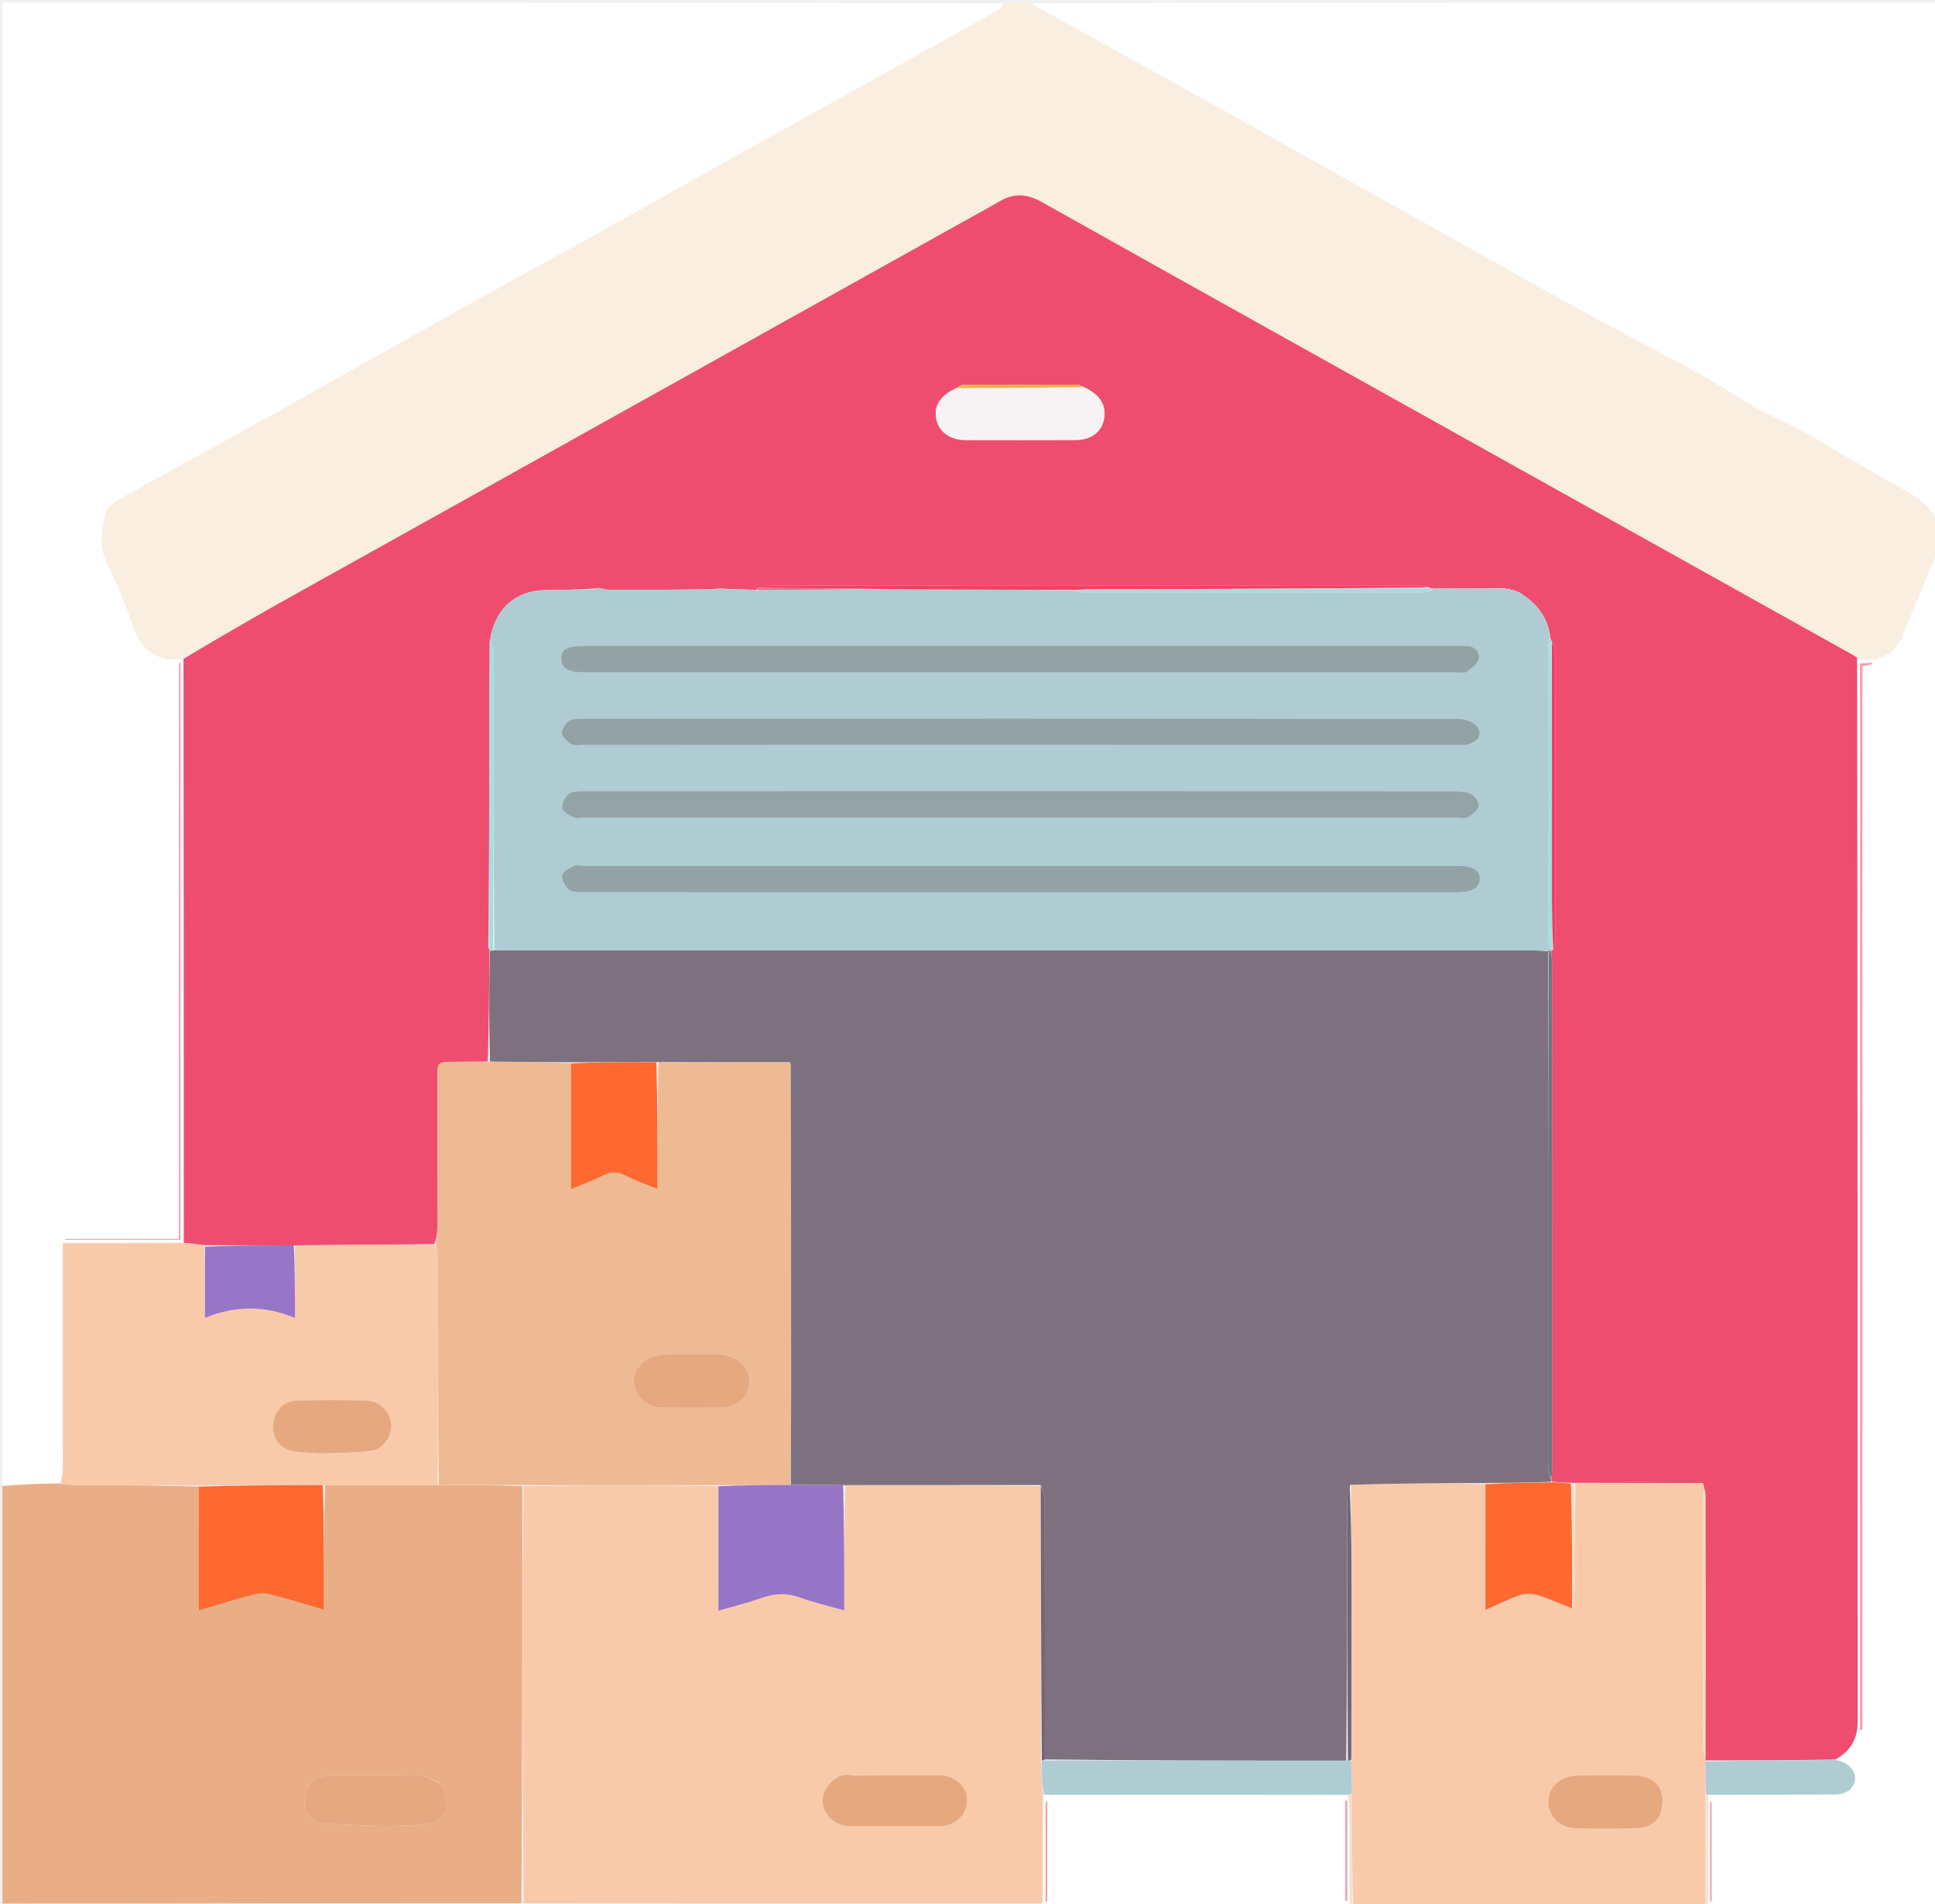
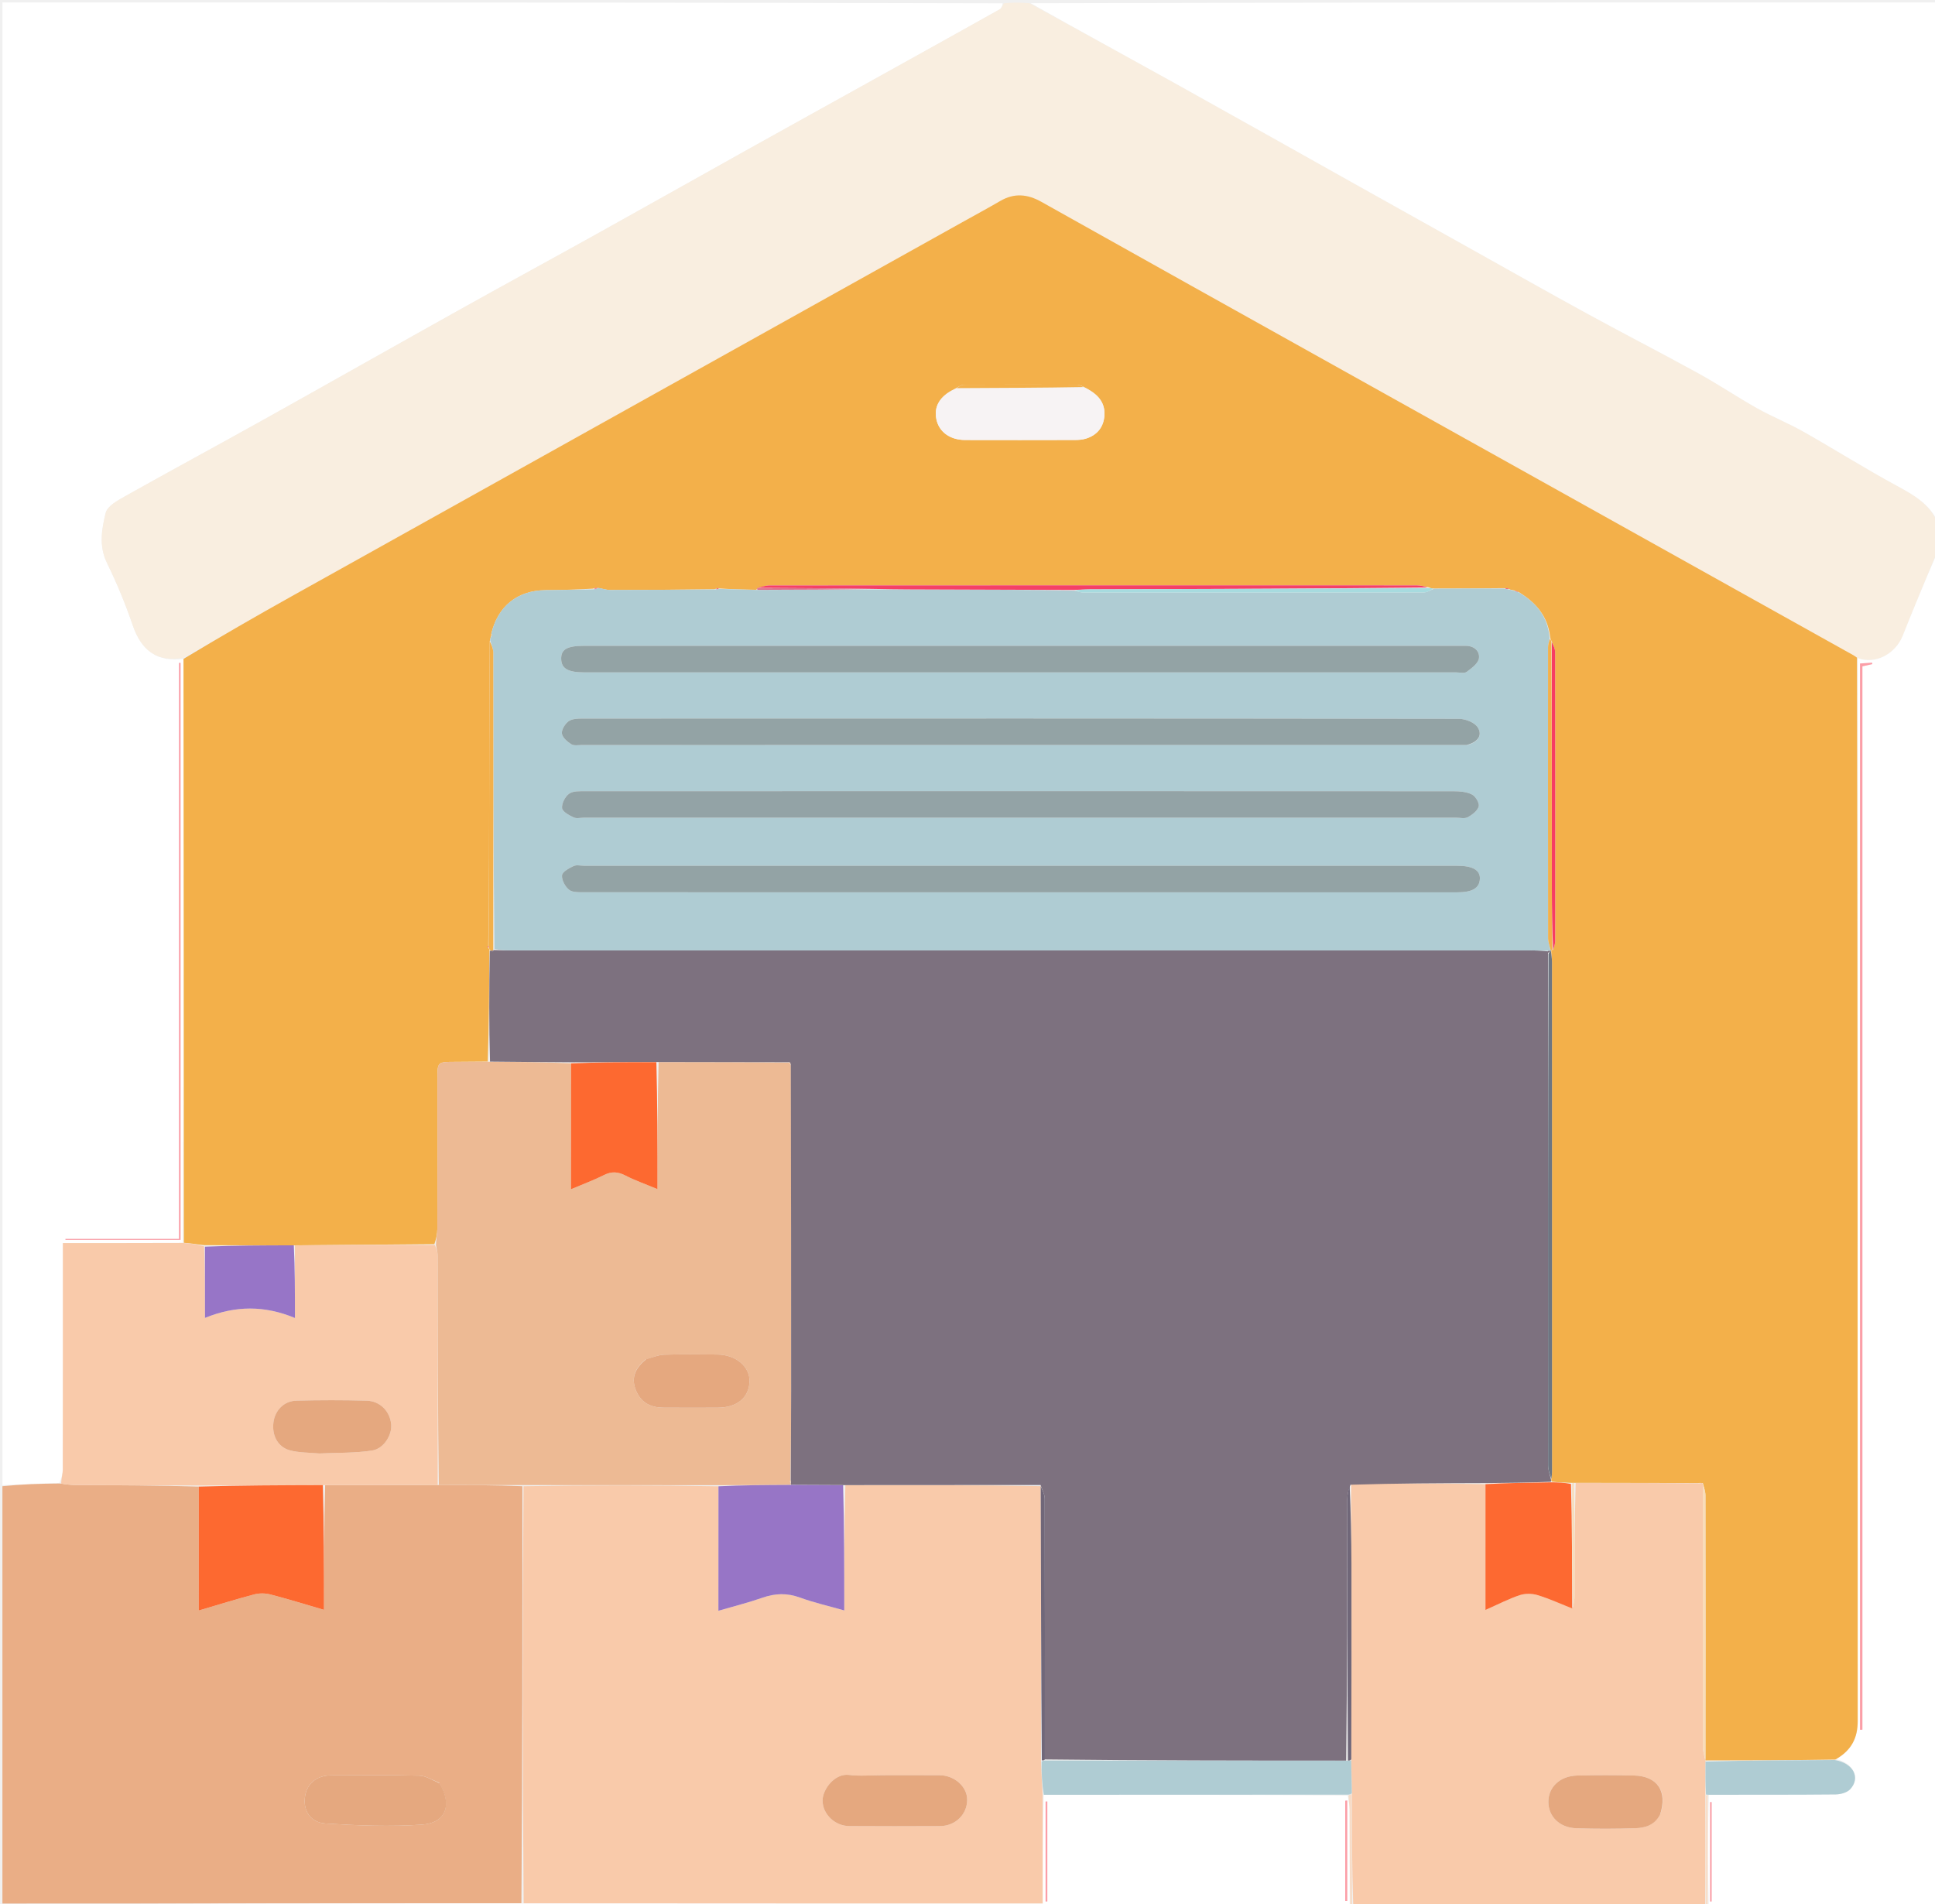
<svg xmlns="http://www.w3.org/2000/svg" version="1.1" id="Layer_1" x="0px" y="0px" width="100%" viewBox="0 0 800 787" enable-background="new 0 0 800 787" xml:space="preserve">
  <path fill="#fff" opacity="1" stroke="none" d=" M1,614   C1,409.751 1,205.503 1,1   C138.691,1 276.383,1 414.547,1.368   C414.431,2.473 413.996,3.481 413.234,3.907   C395.391,13.897 377.514,23.827 359.639,33.76   C342.622,43.217 325.585,52.639 308.583,62.125   C287.832,73.704 267.135,85.379 246.367,96.928   C227.499,107.421 208.525,117.724 189.673,128.247   C162.674,143.316 135.777,158.568 108.774,173.63   C89.776,184.227 70.631,194.56 51.662,205.207   C48.6,206.926 44.388,209.243 43.702,212.023   C42.043,218.743 40.804,225.754 44.25,232.802   C48.32,241.127 51.899,249.757 54.879,258.53   C58.489,269.156 65.204,273.866 75.862,272.416   C75.97,353.198 75.995,433.513 75.55,513.885   C58.833,513.941 42.584,513.941 26,513.941   C26,516.496 26,518.303 26,520.11   C26,549.252 26.019,578.395 25.956,607.537   C25.952,609.396 25.316,611.254 24.554,613.09   C16.423,613.379 8.711,613.689 1,614  M74,416.5   C74,448.246 74,479.993 74,512.217   C57.828,512.217 42.445,512.217 27.062,512.217   C27.067,512.344 27.073,512.471 27.079,512.598   C42.969,512.598 58.86,512.598 74.65,512.598   C74.65,432.821 74.65,353.448 74.65,274.074   C74.433,274.074 74.217,274.075 74,274.075   C74,321.217 74,368.358 74,416.5  z" />
  <path fill="#F9EEE0" opacity="1" stroke="none" d=" M75.779,271.951   C65.204,273.866 58.489,269.156 54.879,258.53   C51.899,249.757 48.32,241.127 44.25,232.802   C40.804,225.754 42.043,218.743 43.702,212.023   C44.388,209.243 48.6,206.926 51.662,205.207   C70.631,194.56 89.776,184.227 108.774,173.63   C135.777,158.568 162.674,143.316 189.673,128.247   C208.525,117.724 227.499,107.421 246.367,96.928   C267.135,85.379 287.832,73.704 308.583,62.125   C325.585,52.639 342.622,43.217 359.639,33.76   C377.514,23.827 395.391,13.897 413.234,3.907   C413.996,3.481 414.431,2.473 415.009,1.368   C418.361,1 421.723,1 425.662,1.336   C446.031,12.549 465.865,23.346 485.601,34.32   C510.745,48.301 535.806,62.43 560.909,76.484   C577.33,85.678 593.758,94.859 610.188,104.036   C625.617,112.654 640.995,121.368 656.504,129.84   C671.682,138.131 687.074,146.03 702.222,154.372   C710.473,158.916 718.309,164.208 726.526,168.816   C732.746,172.303 739.428,174.968 745.632,178.48   C758.634,185.841 771.285,193.836 784.422,200.938   C791.341,204.678 797.755,208.453 801,216   C801,220.025 801,224.049 800.657,228.665   C795.772,240.417 791.157,251.548 786.714,262.747   C783.77,270.17 775.64,274.902 767.755,271.912   C767.055,271.436 766.661,271.123 766.228,270.881   C695.886,231.625 625.538,192.379 555.198,153.12   C513.631,129.921 472.054,106.74 430.54,83.445   C424.789,80.218 419.34,79.722 413.562,83.079   C408.383,86.087 403.112,88.936 397.88,91.854   C305.515,143.368 213.14,194.865 120.792,246.41   C105.729,254.818 90.78,263.432 75.779,271.951  z" />
  <path fill="#fff" opacity="1" stroke="none" d=" M801,215.531   C797.755,208.453 791.341,204.678 784.422,200.938   C771.285,193.836 758.634,185.841 745.632,178.48   C739.428,174.968 732.746,172.303 726.526,168.816   C718.309,164.208 710.473,158.916 702.222,154.372   C687.074,146.03 671.682,138.131 656.504,129.84   C640.995,121.368 625.617,112.654 610.188,104.036   C593.758,94.859 577.33,85.678 560.909,76.484   C535.806,62.43 510.745,48.301 485.601,34.32   C465.865,23.346 446.031,12.549 426.12,1.336   C550.907,1 675.815,1 801,1   C801,72.354 801,143.708 801,215.531  z" />
  <path fill="#EAAE86" opacity="1" stroke="none" d=" M1,614.469   C8.711,613.689 16.423,613.379 24.883,613.348   C27.604,613.751 29.575,613.971 31.547,613.981   C48.432,614.065 65.318,614.11 82.18,614.622   C82.157,631.809 82.157,648.542 82.157,665.861   C90.241,663.482 97.644,661.158 105.139,659.189   C107.236,658.638 109.724,658.683 111.832,659.229   C118.996,661.085 126.071,663.286 133.95,665.58   C133.95,647.809 133.95,630.923 134.422,614.026   C150.249,613.999 165.605,613.982 181.434,613.976   C193.264,613.991 204.621,613.996 215.975,614.469   C215.992,672.237 216.013,729.536 215.57,786.898   C143.737,786.974 72.369,786.987 1,787   C1,729.646 1,672.292 1,614.469  M181.494,737.018   C178.794,736.012 176.114,734.209 173.39,734.138   C161.248,733.821 149.093,733.982 136.943,734.007   C130.799,734.02 126.668,737.558 126.039,743.246   C125.429,748.765 128.381,753.524 134.671,753.92   C147.897,754.753 161.251,755.301 174.443,754.385   C184.535,753.684 187.019,746.085 181.494,737.018  z" />
  <path fill="#F9CAAA" opacity="1" stroke="none" d=" M705,788   C656.646,788 608.292,788 559.469,787.531   C558.953,771.984 558.906,756.905 558.898,741.379   C558.834,736.572 558.732,732.213 558.676,727.394   C558.736,700.16 558.795,673.385 558.739,646.611   C558.716,635.644 558.444,624.677 558.629,613.516   C577.366,613.271 595.76,613.218 614.148,613.622   C614.143,630.958 614.143,647.839 614.143,665.625   C619.528,663.245 623.795,661.012 628.306,659.514   C630.546,658.771 633.41,658.804 635.684,659.496   C640.565,660.982 645.247,663.123 650.269,664.672   C650.685,662.879 650.977,661.41 650.979,659.94   C651.003,644.345 650.981,628.749 651.438,613.091   C668.619,613.066 685.332,613.101 702.138,613.248   C702.231,613.358 702.623,613.424 702.623,613.424   C702.623,613.424 702.946,613.158 703.218,613.125   C703.669,613.113 703.85,613.134 704.022,613.612   C704.01,650.146 703.99,686.223 704.048,722.3   C704.051,724.198 704.715,726.095 705.063,727.927   C705.055,727.862 705.185,727.841 705.131,728.317   C705.076,733.165 705.076,737.537 705.055,742.384   C705.024,757.905 705.012,772.953 705,788  M686.539,749.809   C689.48,740.539 685.198,734.295 675.511,734.073   C667.683,733.894 659.843,733.879 652.016,734.086   C644.896,734.274 640.097,738.914 640.154,745.066   C640.208,751.054 644.787,755.65 651.651,755.885   C659.807,756.164 667.985,756.14 676.141,755.871   C680.171,755.739 684.1,754.627 686.539,749.809  z" />
  <path fill="#fff" opacity="1" stroke="none" d=" M768.042,272.108   C775.64,274.902 783.77,270.17 786.714,262.747   C791.157,251.548 795.772,240.417 800.657,229.129   C801,415.333 801,601.667 801,788   C769.562,788 738.25,788 706.468,787.531   C706.02,772.06 706.042,757.058 706.528,742.033   C724.31,742.006 741.627,742.073 758.942,741.903   C760.991,741.883 763.651,741.14 764.954,739.736   C769.342,735.008 766.224,728.91 759.236,727.351   C765.52,723.706 768.043,718.498 768.041,711.577   C768,565.088 768.028,418.598 768.042,272.108  M769,694.5   C769,701.386 769,708.271 769,715.157   C769.328,715.152 769.656,715.148 769.984,715.143   C769.984,568.582 769.984,422.02 769.984,275.494   C771.621,275.128 772.849,274.852 774.077,274.577   C774.045,274.378 774.013,274.179 773.982,273.98   C772.42,274.086 770.858,274.191 769,274.316   C769,414.297 769,553.898 769,694.5  M707,771.494   C707,776.384 707,781.273 707,786.163   C707.217,786.156 707.435,786.149 707.652,786.142   C707.652,772.449 707.652,758.757 707.652,745.064   C707.435,745.065 707.217,745.065 707,745.065   C707,753.542 707,762.019 707,771.494  z" />
  <path fill="#fff" opacity="1" stroke="none" d=" M1,787.5   C72.369,786.987 143.737,786.974 216.032,786.962   C288.161,786.965 359.362,786.965 431.082,786.965   C431.082,771.625 431.082,756.845 431.545,742.039   C473.671,742.01 515.334,742.008 557.184,742.384   C557.58,744.539 557.964,746.313 557.971,748.089   C558.022,761.393 557.999,774.696 558,788   C372.333,788 186.667,788 1,787.5  M557,754.55   C557,751.167 557,747.784 557,744.401   C556.721,744.434 556.442,744.468 556.163,744.501   C556.163,758.311 556.163,772.12 556.163,785.93   C556.442,785.927 556.721,785.923 557,785.92   C557,775.792 557,765.665 557,754.55  M433,779.343   C433,767.836 433,756.328 433,744.821   C432.761,744.824 432.521,744.827 432.282,744.83   C432.282,758.604 432.282,772.378 432.282,786.151   C432.521,786.152 432.761,786.154 433,786.155   C433,784.199 433,782.243 433,779.343  z" />
  <path fill="#F7DCC7" opacity="1" stroke="none" d=" M558.25,788   C557.999,774.696 558.022,761.393 557.971,748.089   C557.964,746.313 557.58,744.539 557.497,742.37   C558.034,741.926 558.446,741.876 558.859,741.826   C558.906,756.905 558.953,771.984 559,787.531   C559,788 558.5,788 558.25,788  z" />
  <path fill="#F9DFCA" opacity="1" stroke="none" d=" M706.063,742.055   C706.042,757.058 706.02,772.06 705.999,787.531   C706,788 705.5,788 705.25,788   C705.012,772.953 705.024,757.905 705.301,742.424   C705.567,741.991 706.063,742.055 706.063,742.055  z" />
-   <path fill="#EF4D70" opacity="1" stroke="none" d=" M767.755,271.912   C768.028,418.598 768,565.088 768.041,711.577   C768.043,718.498 765.52,723.706 758.781,727.475   C740.448,727.817 722.817,727.829 705.185,727.841   C705.185,727.841 705.055,727.862 705.088,727.458   C705.126,690.762 705.146,654.47 705.088,618.178   C705.086,616.503 704.399,614.829 704.031,613.155   C703.85,613.134 703.669,613.113 702.993,613.088   C702.497,613.084 702.046,613.137 702.046,613.137   C685.332,613.101 668.619,613.066 651.194,613.047   C650.482,613.064 649.985,613.083 649.531,613.06   C646.609,612.955 644.141,612.873 641.584,612.553   C641.419,612.164 641.343,612.012 641.398,611.422   C641.576,610.152 641.664,609.321 641.664,608.491   C641.671,538.24 641.675,467.988 641.651,397.736   C641.65,396.09 641.326,394.445 641.346,392.765   C641.54,392.731 641.824,393.003 642.118,392.699   C642.608,391.266 642.973,390.136 642.974,389.006   C643.003,349.19 643.014,309.374 642.94,269.558   C642.937,268.057 642.062,266.558 641.434,264.925   C641.156,264.541 641.024,264.296 640.921,263.661   C639.989,254.776 635.007,249.13 627.782,244.73   C627.055,244.349 626.521,244.176 625.645,244.013   C624.858,243.929 624.415,243.836 623.908,243.488   C623.207,243.198 622.57,243.163 621.469,243.172   C611.655,243.267 602.304,243.318 592.629,243.322   C591.875,243.22 591.445,243.165 590.705,242.828   C588.763,242.362 587.129,242.019 585.495,242.018   C496.405,241.994 407.316,241.994 318.226,242.045   C316.486,242.046 314.747,242.697 312.993,243.234   C312.979,243.423 312.935,243.8 312.476,243.845   C307.112,243.752 302.207,243.614 297.132,243.276   C296.544,243.213 296.127,243.351 295.275,243.621   C280.634,243.822 266.426,243.919 252.218,243.92   C250.665,243.92 249.111,243.366 247.029,243.069   C246.148,243.069 245.795,243.069 245.179,243.368   C238.44,243.783 231.965,243.942 225.49,244.004   C213.892,244.116 205.735,250.668 203.058,262.275   C202.984,262.507 203.022,262.992 202.91,263.268   C202.743,263.933 202.688,264.323 202.48,265.115   C202.288,295.067 202.267,324.616 202.203,354.166   C202.177,366.446 202.061,378.725 201.86,391.11   C201.565,391.533 201.653,391.795 202.136,392.199   C202.274,392.399 202.472,392.842 202.356,393.307   C202.205,408.8 202.17,423.828 201.661,438.906   C196.857,438.973 192.528,438.999 188.199,439.005   C180.842,439.016 180.839,439.01 180.838,446.134   C180.837,466.781 180.86,487.428 180.803,508.075   C180.797,510.193 180.311,512.309 179.579,514.386   C160.053,514.532 140.996,514.718 121.477,514.878   C108.912,514.888 96.809,514.924 84.359,514.805   C81.347,514.376 78.683,514.103 76.02,513.829   C75.995,433.513 75.97,353.198 75.862,272.416   C90.78,263.432 105.729,254.818 120.792,246.41   C213.14,194.865 305.515,143.368 397.88,91.854   C403.112,88.936 408.383,86.087 413.562,83.079   C419.34,79.722 424.789,80.218 430.54,83.445   C472.054,106.74 513.631,129.921 555.198,153.12   C625.538,192.379 695.886,231.625 766.228,270.881   C766.661,271.123 767.055,271.436 767.755,271.912  M394.506,160.902   C388.549,163.735 386.005,168.057 387.146,173.41   C388.249,178.587 392.767,181.899 399.03,181.917   C414.162,181.961 429.293,181.946 444.425,181.909   C445.899,181.906 447.432,181.793 448.836,181.382   C453.721,179.952 456.418,176.351 456.626,171.512   C456.87,165.846 453.241,162.452 447.627,159.718   C446.844,159.488 446.062,159.059 445.278,159.057   C429.668,159.011 414.058,158.982 398.449,159.074   C397.311,159.08 396.178,160.03 394.506,160.902  M201.452,263.493   C201.452,263.493 201.509,263.465 201.452,263.493  M307.539,242.506   C307.539,242.506 307.484,242.53 307.539,242.506  M301.493,242.537   C301.493,242.537 301.469,242.483 301.493,242.537  z" />
+   <path fill="#f3b04a" opacity="1" stroke="none" d=" M767.755,271.912   C768.028,418.598 768,565.088 768.041,711.577   C768.043,718.498 765.52,723.706 758.781,727.475   C740.448,727.817 722.817,727.829 705.185,727.841   C705.185,727.841 705.055,727.862 705.088,727.458   C705.126,690.762 705.146,654.47 705.088,618.178   C705.086,616.503 704.399,614.829 704.031,613.155   C703.85,613.134 703.669,613.113 702.993,613.088   C702.497,613.084 702.046,613.137 702.046,613.137   C685.332,613.101 668.619,613.066 651.194,613.047   C650.482,613.064 649.985,613.083 649.531,613.06   C646.609,612.955 644.141,612.873 641.584,612.553   C641.419,612.164 641.343,612.012 641.398,611.422   C641.576,610.152 641.664,609.321 641.664,608.491   C641.671,538.24 641.675,467.988 641.651,397.736   C641.65,396.09 641.326,394.445 641.346,392.765   C641.54,392.731 641.824,393.003 642.118,392.699   C642.608,391.266 642.973,390.136 642.974,389.006   C643.003,349.19 643.014,309.374 642.94,269.558   C642.937,268.057 642.062,266.558 641.434,264.925   C641.156,264.541 641.024,264.296 640.921,263.661   C639.989,254.776 635.007,249.13 627.782,244.73   C627.055,244.349 626.521,244.176 625.645,244.013   C624.858,243.929 624.415,243.836 623.908,243.488   C623.207,243.198 622.57,243.163 621.469,243.172   C611.655,243.267 602.304,243.318 592.629,243.322   C591.875,243.22 591.445,243.165 590.705,242.828   C588.763,242.362 587.129,242.019 585.495,242.018   C496.405,241.994 407.316,241.994 318.226,242.045   C316.486,242.046 314.747,242.697 312.993,243.234   C312.979,243.423 312.935,243.8 312.476,243.845   C307.112,243.752 302.207,243.614 297.132,243.276   C296.544,243.213 296.127,243.351 295.275,243.621   C280.634,243.822 266.426,243.919 252.218,243.92   C250.665,243.92 249.111,243.366 247.029,243.069   C246.148,243.069 245.795,243.069 245.179,243.368   C238.44,243.783 231.965,243.942 225.49,244.004   C213.892,244.116 205.735,250.668 203.058,262.275   C202.984,262.507 203.022,262.992 202.91,263.268   C202.743,263.933 202.688,264.323 202.48,265.115   C202.288,295.067 202.267,324.616 202.203,354.166   C202.177,366.446 202.061,378.725 201.86,391.11   C201.565,391.533 201.653,391.795 202.136,392.199   C202.274,392.399 202.472,392.842 202.356,393.307   C202.205,408.8 202.17,423.828 201.661,438.906   C196.857,438.973 192.528,438.999 188.199,439.005   C180.842,439.016 180.839,439.01 180.838,446.134   C180.837,466.781 180.86,487.428 180.803,508.075   C180.797,510.193 180.311,512.309 179.579,514.386   C160.053,514.532 140.996,514.718 121.477,514.878   C108.912,514.888 96.809,514.924 84.359,514.805   C81.347,514.376 78.683,514.103 76.02,513.829   C75.995,433.513 75.97,353.198 75.862,272.416   C90.78,263.432 105.729,254.818 120.792,246.41   C213.14,194.865 305.515,143.368 397.88,91.854   C403.112,88.936 408.383,86.087 413.562,83.079   C419.34,79.722 424.789,80.218 430.54,83.445   C472.054,106.74 513.631,129.921 555.198,153.12   C625.538,192.379 695.886,231.625 766.228,270.881   C766.661,271.123 767.055,271.436 767.755,271.912  M394.506,160.902   C388.549,163.735 386.005,168.057 387.146,173.41   C388.249,178.587 392.767,181.899 399.03,181.917   C414.162,181.961 429.293,181.946 444.425,181.909   C445.899,181.906 447.432,181.793 448.836,181.382   C453.721,179.952 456.418,176.351 456.626,171.512   C456.87,165.846 453.241,162.452 447.627,159.718   C446.844,159.488 446.062,159.059 445.278,159.057   C429.668,159.011 414.058,158.982 398.449,159.074   C397.311,159.08 396.178,160.03 394.506,160.902  M201.452,263.493   C201.452,263.493 201.509,263.465 201.452,263.493  M307.539,242.506   C307.539,242.506 307.484,242.53 307.539,242.506  M301.493,242.537   C301.493,242.537 301.469,242.483 301.493,242.537  z" />
  <path fill="#F9CAAA" opacity="1" stroke="none" d=" M121.94,514.904   C140.996,514.718 160.053,514.532 179.766,514.719   C180.614,516.561 180.973,518.03 180.974,519.499   C180.993,550.988 180.973,582.477 180.961,613.966   C165.605,613.982 150.249,613.999 133.957,614.005   C116.082,614.052 99.142,614.109 82.203,614.166   C65.318,614.11 48.432,614.065 31.547,613.981   C29.575,613.971 27.604,613.751 25.304,613.37   C25.316,611.254 25.952,609.396 25.956,607.537   C26.019,578.395 26,549.252 26,520.11   C26,518.303 26,516.496 26,513.941   C42.584,513.941 58.833,513.941 75.55,513.885   C78.683,514.103 81.347,514.376 84.382,515.278   C84.753,525.148 84.753,534.39 84.753,544.874   C97.486,539.711 109.428,539.723 121.94,544.916   C121.94,534.078 121.94,524.491 121.94,514.904  M132.543,600.934   C139.651,600.59 146.84,600.783 153.838,599.721   C158.709,598.981 162.142,593.24 161.731,588.892   C161.219,583.481 157.183,579.251 151.517,579.096   C141.878,578.834 132.223,578.851 122.583,579.087   C117.359,579.215 113.628,583.133 113.031,588.227   C112.412,593.51 114.836,598.241 119.786,599.612   C123.545,600.654 127.625,600.536 132.543,600.934  z" />
  <path fill="#FC9EA7" opacity="1" stroke="none" d=" M74,416   C74,368.358 74,321.217 74,274.075   C74.217,274.075 74.433,274.074 74.65,274.074   C74.65,353.448 74.65,432.821 74.65,512.598   C58.86,512.598 42.969,512.598 27.079,512.598   C27.073,512.471 27.067,512.344 27.062,512.217   C42.445,512.217 57.828,512.217 74,512.217   C74,479.993 74,448.246 74,416  z" />
  <path fill="#F9CAAA" opacity="1" stroke="none" d=" M431.082,742.064   C431.082,756.845 431.082,771.625 431.082,786.965   C359.362,786.965 288.161,786.965 216.496,786.9   C216.013,729.536 215.992,672.237 216.446,614.469   C243.636,614.013 270.352,614.025 297.04,614.502   C297.012,631.728 297.012,648.489 297.012,665.961   C303.514,664.063 309.453,662.592 315.2,660.574   C320.457,658.729 325.385,658.555 330.705,660.494   C336.496,662.605 342.558,663.975 349.046,665.823   C349.046,647.987 349.046,631.044 349.508,614.042   C376.716,613.977 403.462,613.971 430.266,614.433   C430.379,652.53 430.433,690.16 430.39,728.256   C430.556,733.17 430.819,737.617 431.082,742.064  M364.501,733.942   C360.009,733.943 355.457,734.406 351.04,733.832   C345.182,733.071 340.076,739.696 340.08,744.45   C340.084,750.025 345.134,754.95 351.161,754.988   C363.638,755.065 376.116,755.059 388.593,754.993   C394.993,754.959 399.839,750.191 399.87,744.133   C399.898,738.738 394.664,734.008 388.459,733.959   C380.807,733.897 373.154,733.943 364.501,733.942  z" />
  <path fill="#EDBA94" opacity="1" stroke="none" d=" M297.068,614.038   C270.352,614.025 243.636,614.013 216.449,614   C204.621,613.996 193.264,613.991 181.434,613.976   C180.973,582.477 180.993,550.988 180.974,519.499   C180.973,518.03 180.614,516.561 180.235,514.759   C180.311,512.309 180.797,510.193 180.803,508.075   C180.86,487.428 180.837,466.781 180.838,446.134   C180.839,439.01 180.842,439.016 188.199,439.005   C192.528,438.999 196.857,438.973 202.115,438.961   C214.073,439.038 225.102,439.111 236.093,439.638   C236.055,456.959 236.055,473.827 236.055,491.698   C241.26,489.487 245.583,487.891 249.675,485.835   C252.807,484.262 255.445,484.402 258.542,485.998   C262.56,488.07 266.872,489.573 271.823,491.639   C271.823,473.382 271.823,456.283 272.299,439.121   C290.537,439.095 308.3,439.131 326.173,439.333   C326.46,439.704 326.673,439.86 326.983,440.435   C327.062,485.641 327.092,530.38 327.088,575.119   C327.086,587.423 326.979,599.727 326.803,612.124   C326.513,612.506 326.579,612.752 326.936,613.19   C326.989,613.426 327.013,613.911 326.543,613.935   C316.404,613.986 306.736,614.012 297.068,614.038  M266.827,562.121   C262.923,565.354 260.839,569.241 262.74,574.362   C264.644,579.488 268.397,581.942 274.339,581.986   C281.818,582.041 289.298,582.021 296.777,581.994   C304.669,581.966 309.597,577.918 309.882,571.29   C310.147,565.098 304.307,560.089 296.594,560.02   C289.282,559.954 281.964,559.864 274.658,560.086   C272.264,560.158 269.9,561.174 266.827,562.121  z" />
  <path fill="#FD6930" opacity="1" stroke="none" d=" M82.18,614.622   C99.142,614.109 116.082,614.052 133.485,614.016   C133.95,630.923 133.95,647.809 133.95,665.58   C126.071,663.286 118.996,661.085 111.832,659.229   C109.724,658.683 107.236,658.638 105.139,659.189   C97.644,661.158 90.241,663.482 82.157,665.861   C82.157,648.542 82.157,631.809 82.18,614.622  z" />
  <path fill="#E5A87F" opacity="1" stroke="none" d=" M181.755,737.304   C187.019,746.085 184.535,753.684 174.443,754.385   C161.251,755.301 147.897,754.753 134.671,753.92   C128.381,753.524 125.429,748.765 126.039,743.246   C126.668,737.558 130.799,734.02 136.943,734.007   C149.093,733.982 161.248,733.821 173.39,734.138   C176.114,734.209 178.794,736.012 181.755,737.304  z" />
  <path fill="#7D717F" opacity="1" stroke="none" d=" M326.921,612.032   C326.979,599.727 327.086,587.423 327.088,575.119   C327.092,530.38 327.062,485.641 326.946,440.21   C326.667,439.22 326.405,439.103 326.062,439.167   C308.3,439.131 290.537,439.095 271.847,439.074   C259.323,439.12 247.727,439.152 236.13,439.184   C225.102,439.111 214.073,439.038 202.59,438.91   C202.17,423.828 202.205,408.8 202.504,393.315   C202.769,392.859 203.018,393.024 203.116,393.151   C203.214,393.277 203.643,393.362 203.643,393.362   C203.643,393.362 204.003,393.066 203.962,392.985   C203.921,392.904 203.912,392.724 204.381,392.792   C207.182,392.884 209.513,392.927 211.844,392.927   C352.073,392.931 492.303,392.929 632.532,392.938   C635.027,392.938 637.522,393.047 640.009,393.334   C640.001,393.561 639.998,394.017 639.998,394.485   C640,465.251 639.989,535.55 640.053,605.848   C640.055,607.853 640.844,609.857 641.266,611.861   C641.343,612.012 641.419,612.164 641.148,612.616   C631.919,613 623.037,613.083 614.154,613.166   C595.76,613.218 577.366,613.271 558.331,613.859   C557.459,616.179 557.029,617.962 557.027,619.745   C556.993,655.792 557.007,691.839 556.546,727.943   C514.716,727.963 473.352,727.925 431.993,727.428   C431.999,691.194 432.028,655.42 431.926,619.647   C431.92,617.751 430.806,615.859 430.207,613.964   C403.462,613.971 376.716,613.977 349.038,614.01   C341.075,613.994 334.044,613.952 327.013,613.911   C327.013,613.911 326.989,613.426 326.978,612.961   C326.967,612.495 326.921,612.032 326.921,612.032  z" />
  <path fill="#AFCCD3" opacity="1" stroke="none" d=" M431.988,727.888   C473.352,727.925 514.716,727.963 556.816,727.971   C557.911,727.913 558.271,727.884 558.63,727.855   C558.732,732.213 558.834,736.572 558.898,741.379   C558.446,741.876 558.034,741.926 557.309,741.99   C515.334,742.008 473.671,742.01 431.545,742.039   C430.819,737.617 430.556,733.17 430.638,728.289   C431.318,727.866 431.653,727.877 431.988,727.888  z" />
  <path fill="#FD6931" opacity="1" stroke="none" d=" M614.148,613.622   C623.037,613.083 631.919,613 641.237,612.854   C644.141,612.873 646.609,612.955 649.51,613.52   C649.964,631.001 649.987,647.998 650.01,664.996   C645.247,663.123 640.565,660.982 635.684,659.496   C633.41,658.804 630.546,658.771 628.306,659.514   C623.795,661.012 619.528,663.245 614.143,665.625   C614.143,647.839 614.143,630.958 614.148,613.622  z" />
  <path fill="#E5A87F" opacity="1" stroke="none" d=" M686.37,750.155   C684.1,754.627 680.171,755.739 676.141,755.871   C667.985,756.14 659.807,756.164 651.651,755.885   C644.787,755.65 640.208,751.054 640.154,745.066   C640.097,738.914 644.896,734.274 652.016,734.086   C659.843,733.879 667.683,733.894 675.511,734.073   C685.198,734.295 689.48,740.539 686.37,750.155  z" />
  <path fill="#AFCCD3" opacity="1" stroke="none" d=" M705.131,728.317   C722.817,727.829 740.448,727.817 758.534,727.68   C766.224,728.91 769.342,735.008 764.954,739.736   C763.651,741.14 760.991,741.883 758.942,741.903   C741.627,742.073 724.31,742.006 706.528,742.033   C706.063,742.055 705.567,741.991 705.321,741.951   C705.076,737.537 705.076,733.165 705.131,728.317  z" />
  <path fill="#706779" opacity="1" stroke="none" d=" M558.676,727.394   C558.271,727.884 557.911,727.913 557.282,727.914   C557.007,691.839 556.993,655.792 557.027,619.745   C557.029,617.962 557.459,616.179 557.988,614.052   C558.444,624.677 558.716,635.644 558.739,646.611   C558.795,673.385 558.736,700.16 558.676,727.394  z" />
  <path fill="#F9DCB9" opacity="1" stroke="none" d=" M704.022,613.612   C704.399,614.829 705.086,616.503 705.088,618.178   C705.146,654.47 705.126,690.762 705.096,727.523   C704.715,726.095 704.051,724.198 704.048,722.3   C703.99,686.223 704.01,650.146 704.022,613.612  z" />
  <path fill="#F9DCB9" opacity="1" stroke="none" d=" M650.269,664.672   C649.987,647.998 649.964,631.001 649.963,613.543   C649.985,613.083 650.482,613.064 650.727,613.109   C650.981,628.749 651.003,644.345 650.979,659.94   C650.977,661.41 650.685,662.879 650.269,664.672  z" />
  <path fill="#FED8B1" opacity="1" stroke="none" d=" M702.138,613.248   C702.046,613.137 702.497,613.084 702.722,613.121   C702.946,613.158 702.623,613.424 702.623,613.424   C702.623,613.424 702.231,613.358 702.138,613.248  z" />
  <path fill="#FC9EA7" opacity="1" stroke="none" d=" M769,694   C769,553.898 769,414.297 769,274.316   C770.858,274.191 772.42,274.086 773.982,273.98   C774.013,274.179 774.045,274.378 774.077,274.577   C772.849,274.852 771.621,275.128 769.984,275.494   C769.984,422.02 769.984,568.582 769.984,715.143   C769.656,715.148 769.328,715.152 769,715.157   C769,708.271 769,701.386 769,694  z" />
  <path fill="#FC9EA7" opacity="1" stroke="none" d=" M707,770.995   C707,762.019 707,753.542 707,745.065   C707.217,745.065 707.435,745.065 707.652,745.064   C707.652,758.757 707.652,772.449 707.652,786.142   C707.435,786.149 707.217,786.156 707,786.163   C707,781.273 707,776.384 707,770.995  z" />
  <path fill="#FC9EA7" opacity="1" stroke="none" d=" M557,755.044   C557,765.665 557,775.792 557,785.92   C556.721,785.923 556.442,785.927 556.163,785.93   C556.163,772.12 556.163,758.311 556.163,744.501   C556.442,744.468 556.721,744.434 557,744.401   C557,747.784 557,751.167 557,755.044  z" />
  <path fill="#FC9EA7" opacity="1" stroke="none" d=" M433,779.815   C433,782.243 433,784.199 433,786.155   C432.761,786.154 432.521,786.152 432.282,786.151   C432.282,772.378 432.282,758.604 432.282,744.83   C432.521,744.827 432.761,744.824 433,744.821   C433,756.328 433,767.836 433,779.815  z" />
  <path fill="#AFCCD3" opacity="1" stroke="none" d=" M640.018,393.106   C637.522,393.047 635.027,392.938 632.532,392.938   C492.303,392.929 352.073,392.931 211.844,392.927   C209.513,392.927 207.182,392.884 204.405,392.344   C203.972,351.149 204.002,310.47 203.941,269.792   C203.938,268.098 203.088,266.406 202.633,264.713   C202.688,264.323 202.743,263.933 203.036,263.177   C203.483,262.528 203.435,262.272 203.131,262.043   C205.735,250.668 213.892,244.116 225.49,244.004   C231.965,243.942 238.44,243.783 245.369,243.664   C246.4,243.464 246.979,243.267 247.557,243.069   C249.111,243.366 250.665,243.92 252.218,243.92   C266.426,243.919 280.634,243.822 295.676,243.707   C296.774,243.599 297.038,243.538 297.302,243.476   C302.207,243.614 307.112,243.752 312.945,243.913   C329.92,243.846 345.967,243.755 362.481,243.68   C371.401,243.704 379.854,243.698 388.306,243.722   C406.854,243.777 425.403,243.847 444.269,244.187   C445.722,244.642 446.856,244.977 447.991,244.977   C494.891,245.004 541.791,245.015 588.69,244.932   C590.112,244.929 591.532,243.913 592.953,243.369   C602.304,243.318 611.655,243.267 621.695,243.324   C622.913,243.535 623.442,243.639 623.971,243.743   C624.415,243.836 624.858,243.929 625.851,244.208   C626.925,244.576 627.449,244.757 627.974,244.939   C635.007,249.13 639.989,254.776 640.683,263.992   C640.271,265.701 640.02,266.679 640.02,267.658   C639.999,307.714 639.99,347.77 640.042,387.825   C640.044,389.422 640.651,391.019 640.973,392.733   C640.97,392.85 640.949,393.084 640.715,393.065   C640.482,393.045 640.018,393.106 640.018,393.106  M376.5,357.934   C331.526,357.934 286.551,357.934 241.577,357.935   C240.078,357.935 238.357,357.481 237.131,358.063   C235.261,358.951 232.511,360.437 232.363,361.894   C232.167,363.832 233.644,366.579 235.278,367.87   C236.726,369.014 239.371,368.901 241.488,368.902   C361.753,368.944 482.018,368.94 602.283,368.938   C608.738,368.937 611.661,367.215 611.839,363.346   C612.005,359.743 608.856,357.935 602.372,357.935   C527.415,357.933 452.457,357.934 376.5,357.934  M544.5,277.997   C563.659,277.997 582.818,277.999 601.978,277.993   C603.476,277.993 605.395,278.505 606.384,277.779   C608.431,276.275 611.149,274.266 611.454,272.155   C611.87,269.291 609.494,267.008 606.017,267.008   C604.851,267.009 603.685,266.999 602.519,266.999   C482.232,266.999 361.945,266.999 241.658,267   C234.369,267 231.835,268.487 232.021,272.65   C232.191,276.461 234.938,277.996 241.617,277.996   C342.244,277.997 442.872,277.997 544.5,277.997  M386.5,338.068   C458.303,338.068 530.106,338.069 601.909,338.065   C603.575,338.065 605.534,338.567 606.835,337.867   C608.685,336.872 610.875,335.198 611.357,333.397   C611.722,332.031 610.045,329.216 608.563,328.473   C606.326,327.352 603.466,327.123 600.871,327.121   C481.255,327.063 361.638,327.066 242.022,327.107   C239.737,327.108 236.964,326.966 235.306,328.142   C233.648,329.319 232.192,332.154 232.374,334.1   C232.51,335.55 235.253,337.049 237.115,337.938   C238.338,338.522 240.061,338.067 241.561,338.067   C289.54,338.068 337.52,338.068 386.5,338.068  M606.836,307.983   C610.686,306.944 613.112,304.216 610.973,300.766   C609.693,298.701 605.844,297.194 603.147,297.19   C482.369,297.018 361.59,297.037 240.812,297.083   C238.869,297.084 236.525,297.15 235.095,298.188   C233.619,299.257 232.11,301.668 232.312,303.28   C232.519,304.932 234.566,306.664 236.218,307.714   C237.314,308.41 239.133,308.026 240.628,308.026   C362.405,308.031 484.183,308.026 606.836,307.983  z" />
  <path fill="#F7F3F4" opacity="1" stroke="none" d=" M448.309,160.317   C453.241,162.452 456.87,165.846 456.626,171.512   C456.418,176.351 453.721,179.952 448.836,181.382   C447.432,181.793 445.899,181.906 444.425,181.909   C429.293,181.946 414.162,181.961 399.03,181.917   C392.767,181.899 388.249,178.587 387.146,173.41   C386.005,168.057 388.549,163.735 395.238,160.647   C413.416,160.367 430.862,160.342 448.309,160.317  z" />
  <path fill="#9775C7" opacity="1" stroke="none" d=" M121.477,514.878   C121.94,524.491 121.94,534.078 121.94,544.916   C109.428,539.723 97.486,539.711 84.753,544.874   C84.753,534.39 84.753,525.148 84.73,515.433   C96.809,514.924 108.912,514.888 121.477,514.878  z" />
  <path fill="#F54066" opacity="1" stroke="none" d=" M443.951,243.911   C425.403,243.847 406.854,243.777 388.306,243.722   C379.854,243.698 371.401,243.704 362.116,243.5   C345.191,243.217 329.099,243.131 313.007,243.044   C314.747,242.697 316.486,242.046 318.226,242.045   C407.316,241.994 496.405,241.994 585.495,242.018   C587.129,242.019 588.763,242.362 590.24,242.897   C543.528,243.389 496.974,243.526 450.419,243.678   C448.262,243.685 446.107,243.83 443.951,243.911  z" />
  <path fill="#6D7581" opacity="1" stroke="none" d=" M641.398,611.422   C640.844,609.857 640.055,607.853 640.053,605.848   C639.989,535.55 640,465.251 640.194,394.368   C640.642,393.605 640.829,393.372 640.949,393.084   C640.949,393.084 640.97,392.85 641.019,392.776   C641.069,392.703 641.152,392.799 641.152,392.799   C641.326,394.445 641.65,396.09 641.651,397.736   C641.675,467.988 641.671,538.24 641.664,608.491   C641.664,609.321 641.576,610.152 641.398,611.422  z" />
-   <path fill="#A6DDE0" opacity="1" stroke="none" d=" M202.48,265.115   C203.088,266.406 203.938,268.098 203.941,269.792   C204.002,310.47 203.972,351.149 203.935,392.276   C203.912,392.724 203.921,392.904 203.717,392.947   C203.513,392.989 203.018,393.024 203.018,393.024   C203.018,393.024 202.769,392.859 202.62,392.85   C202.472,392.842 202.274,392.399 202.176,391.95   C202.047,391.336 202.016,391.17 201.985,391.005   C202.061,378.725 202.177,366.446 202.203,354.166   C202.267,324.616 202.288,295.067 202.48,265.115  z" />
-   <path fill="#A6DDE0" opacity="1" stroke="none" d=" M641.346,392.765   C641.152,392.799 641.069,392.703 641.023,392.659   C640.651,391.019 640.044,389.422 640.042,387.825   C639.99,347.77 639.999,307.714 640.02,267.658   C640.02,266.679 640.271,265.701 640.643,264.39   C641.024,264.296 641.156,264.541 641.426,265.39   C641.58,299.531 641.566,333.075 641.595,366.618   C641.603,375.413 641.744,384.208 641.824,393.003   C641.824,393.003 641.54,392.731 641.346,392.765  z" />
+   <path fill="#f3b04a" opacity="1" stroke="none" d=" M202.48,265.115   C203.088,266.406 203.938,268.098 203.941,269.792   C204.002,310.47 203.972,351.149 203.935,392.276   C203.912,392.724 203.921,392.904 203.717,392.947   C203.513,392.989 203.018,393.024 203.018,393.024   C203.018,393.024 202.769,392.859 202.62,392.85   C202.472,392.842 202.274,392.399 202.176,391.95   C202.047,391.336 202.016,391.17 201.985,391.005   C202.061,378.725 202.177,366.446 202.203,354.166   C202.267,324.616 202.288,295.067 202.48,265.115  z" />
+   <path fill="#f3b04a" opacity="1" stroke="none" d=" M641.346,392.765   C641.152,392.799 641.069,392.703 641.023,392.659   C640.651,391.019 640.044,389.422 640.042,387.825   C639.99,347.77 639.999,307.714 640.02,267.658   C640.02,266.679 640.271,265.701 640.643,264.39   C641.024,264.296 641.156,264.541 641.426,265.39   C641.58,299.531 641.566,333.075 641.595,366.618   C641.603,375.413 641.744,384.208 641.824,393.003   C641.824,393.003 641.54,392.731 641.346,392.765  z" />
  <path fill="#A7DBDF" opacity="1" stroke="none" d=" M444.269,244.187   C446.107,243.83 448.262,243.685 450.419,243.678   C496.974,243.526 543.528,243.389 590.549,243.18   C591.445,243.165 591.875,243.22 592.629,243.322   C591.532,243.913 590.112,244.929 588.69,244.932   C541.791,245.015 494.891,245.004 447.991,244.977   C446.856,244.977 445.722,244.642 444.269,244.187  z" />
  <path fill="#F73C63" opacity="1" stroke="none" d=" M642.118,392.699   C641.744,384.208 641.603,375.413 641.595,366.618   C641.566,333.075 641.58,299.531 641.586,265.523   C642.062,266.558 642.937,268.057 642.94,269.558   C643.014,309.374 643.003,349.19 642.974,389.006   C642.973,390.136 642.608,391.266 642.118,392.699  z" />
  <path fill="#f3b04a" opacity="1" stroke="none" d=" M447.968,160.018   C430.862,160.342 413.416,160.367 395.506,160.466   C396.178,160.03 397.311,159.08 398.449,159.074   C414.058,158.982 429.668,159.011 445.278,159.057   C446.062,159.059 446.844,159.488 447.968,160.018  z" />
  <path fill="#DD6E8A" opacity="1" stroke="none" d=" M312.993,243.234   C329.099,243.131 345.191,243.217 361.649,243.484   C345.967,243.755 329.92,243.846 313.404,243.869   C312.935,243.8 312.979,243.423 312.993,243.234  z" />
  <path fill="#F54066" opacity="1" stroke="none" d=" M623.908,243.488   C623.442,243.639 622.913,243.535 622.158,243.279   C622.57,243.163 623.207,243.198 623.908,243.488  z" />
  <path fill="#F54066" opacity="1" stroke="none" d=" M627.782,244.73   C627.449,244.757 626.925,244.576 626.194,244.199   C626.521,244.176 627.055,244.349 627.782,244.73  z" />
  <path fill="#F83A61" opacity="1" stroke="none" d=" M201.86,391.11   C202.016,391.17 202.047,391.336 202.038,391.75   C201.653,391.795 201.565,391.533 201.86,391.11  z" />
  <path fill="#F83A61" opacity="1" stroke="none" d=" M201.48,263.479   C201.509,263.465 201.452,263.493 201.48,263.479  z" />
-   <path fill="#A6DDE0" opacity="1" stroke="none" d=" M203.058,262.275   C203.435,262.272 203.483,262.528 203.148,262.902   C203.022,262.992 202.984,262.507 203.058,262.275  z" />
+   <path fill="#f3b04a" opacity="1" stroke="none" d=" M203.058,262.275   C203.435,262.272 203.483,262.528 203.148,262.902   C203.022,262.992 202.984,262.507 203.058,262.275  z" />
  <path fill="#F54066" opacity="1" stroke="none" d=" M247.029,243.069   C246.979,243.267 246.4,243.464 245.632,243.365   C245.795,243.069 246.148,243.069 247.029,243.069  z" />
  <path fill="#F54066" opacity="1" stroke="none" d=" M307.512,242.518   C307.484,242.53 307.539,242.506 307.512,242.518  z" />
  <path fill="#F54066" opacity="1" stroke="none" d=" M301.481,242.51   C301.469,242.483 301.493,242.537 301.481,242.51  z" />
  <path fill="#F54066" opacity="1" stroke="none" d=" M297.132,243.276   C297.038,243.538 296.774,243.599 296.109,243.575   C296.127,243.351 296.544,243.213 297.132,243.276  z" />
  <path fill="#E5A87F" opacity="1" stroke="none" d=" M132.053,600.933   C127.625,600.536 123.545,600.654 119.786,599.612   C114.836,598.241 112.412,593.51 113.031,588.227   C113.628,583.133 117.359,579.215 122.583,579.087   C132.223,578.851 141.878,578.834 151.517,579.096   C157.183,579.251 161.219,583.481 161.731,588.892   C162.142,593.24 158.709,598.981 153.838,599.721   C146.84,600.783 139.651,600.59 132.053,600.933  z" />
  <path fill="#9775C6" opacity="1" stroke="none" d=" M326.543,613.935   C334.044,613.952 341.075,613.994 348.576,614.068   C349.046,631.044 349.046,647.987 349.046,665.823   C342.558,663.975 336.496,662.605 330.705,660.494   C325.385,658.555 320.457,658.729 315.2,660.574   C309.453,662.592 303.514,664.063 297.012,665.961   C297.012,648.489 297.012,631.728 297.04,614.502   C306.736,614.012 316.404,613.986 326.543,613.935  z" />
  <path fill="#E5A87F" opacity="1" stroke="none" d=" M365.001,733.942   C373.154,733.943 380.807,733.897 388.459,733.959   C394.664,734.008 399.898,738.738 399.87,744.133   C399.839,750.191 394.993,754.959 388.593,754.993   C376.116,755.059 363.638,755.065 351.161,754.988   C345.134,754.95 340.084,750.025 340.08,744.45   C340.076,739.696 345.182,733.071 351.04,733.832   C355.457,734.406 360.009,733.943 365.001,733.942  z" />
  <path fill="#706779" opacity="1" stroke="none" d=" M431.993,727.428   C431.653,727.877 431.318,727.866 430.734,727.822   C430.433,690.16 430.379,652.53 430.266,614.433   C430.806,615.859 431.92,617.751 431.926,619.647   C432.028,655.42 431.999,691.194 431.993,727.428  z" />
  <path fill="#FD6930" opacity="1" stroke="none" d=" M236.093,439.638   C247.727,439.152 259.323,439.12 271.371,439.136   C271.823,456.283 271.823,473.382 271.823,491.639   C266.872,489.573 262.56,488.07 258.542,485.998   C255.445,484.402 252.807,484.262 249.675,485.835   C245.583,487.891 241.26,489.487 236.055,491.698   C236.055,473.827 236.055,456.959 236.093,439.638  z" />
  <path fill="#E5A87F" opacity="1" stroke="none" d=" M267.175,561.94   C269.9,561.174 272.264,560.158 274.658,560.086   C281.964,559.864 289.282,559.954 296.594,560.02   C304.307,560.089 310.147,565.098 309.882,571.29   C309.597,577.918 304.669,581.966 296.777,581.994   C289.298,582.021 281.818,582.041 274.339,581.986   C268.397,581.942 264.644,579.488 262.74,574.362   C260.839,569.241 262.923,565.354 267.175,561.94  z" />
  <path fill="#FDC496" opacity="1" stroke="none" d=" M326.803,612.124   C326.921,612.032 326.967,612.495 326.925,612.724   C326.579,612.752 326.513,612.506 326.803,612.124  z" />
  <path fill="#FDC496" opacity="1" stroke="none" d=" M326.173,439.333   C326.405,439.103 326.667,439.22 326.885,439.743   C326.673,439.86 326.46,439.704 326.173,439.333  z" />
  <path fill="#756472" opacity="1" stroke="none" d=" M640.715,393.065   C640.829,393.372 640.642,393.605 640.193,393.901   C639.998,394.017 640.001,393.561 640.009,393.334   C640.018,393.106 640.482,393.045 640.715,393.065  z" />
  <path fill="#756472" opacity="1" stroke="none" d=" M203.116,393.151   C203.018,393.024 203.513,392.989 203.758,393.027   C204.003,393.066 203.643,393.362 203.643,393.362   C203.643,393.362 203.214,393.277 203.116,393.151  z" />
  <path fill="#93A3A5" opacity="1" stroke="none" d=" M377,357.934   C452.457,357.934 527.415,357.933 602.372,357.935   C608.856,357.935 612.005,359.743 611.839,363.346   C611.661,367.215 608.738,368.937 602.283,368.938   C482.018,368.94 361.753,368.944 241.488,368.902   C239.371,368.901 236.726,369.014 235.278,367.87   C233.644,366.579 232.167,363.832 232.363,361.894   C232.511,360.437 235.261,358.951 237.131,358.063   C238.357,357.481 240.078,357.935 241.577,357.935   C286.551,357.934 331.526,357.934 377,357.934  z" />
  <path fill="#93A3A5" opacity="1" stroke="none" d=" M544,277.997   C442.872,277.997 342.244,277.997 241.617,277.996   C234.938,277.996 232.191,276.461 232.021,272.65   C231.835,268.487 234.369,267 241.658,267   C361.945,266.999 482.232,266.999 602.519,266.999   C603.685,266.999 604.851,267.009 606.017,267.008   C609.494,267.008 611.87,269.291 611.454,272.155   C611.149,274.266 608.431,276.275 606.384,277.779   C605.395,278.505 603.476,277.993 601.978,277.993   C582.818,277.999 563.659,277.997 544,277.997  z" />
  <path fill="#93A3A6" opacity="1" stroke="none" d=" M386,338.068   C337.52,338.068 289.54,338.068 241.561,338.067   C240.061,338.067 238.338,338.522 237.115,337.938   C235.253,337.049 232.51,335.55 232.374,334.1   C232.192,332.154 233.648,329.319 235.306,328.142   C236.964,326.966 239.737,327.108 242.022,327.107   C361.638,327.066 481.255,327.063 600.871,327.121   C603.466,327.123 606.326,327.352 608.563,328.473   C610.045,329.216 611.722,332.031 611.357,333.397   C610.875,335.198 608.685,336.872 606.835,337.867   C605.534,338.567 603.575,338.065 601.909,338.065   C530.106,338.069 458.303,338.068 386,338.068  z" />
  <path fill="#93A3A5" opacity="1" stroke="none" d=" M606.399,308.003   C484.183,308.026 362.405,308.031 240.628,308.026   C239.133,308.026 237.314,308.41 236.218,307.714   C234.566,306.664 232.519,304.932 232.312,303.28   C232.11,301.668 233.619,299.257 235.095,298.188   C236.525,297.15 238.869,297.084 240.812,297.083   C361.59,297.037 482.369,297.018 603.147,297.19   C605.844,297.194 609.693,298.701 610.973,300.766   C613.112,304.216 610.686,306.944 606.399,308.003  z" />
</svg>
